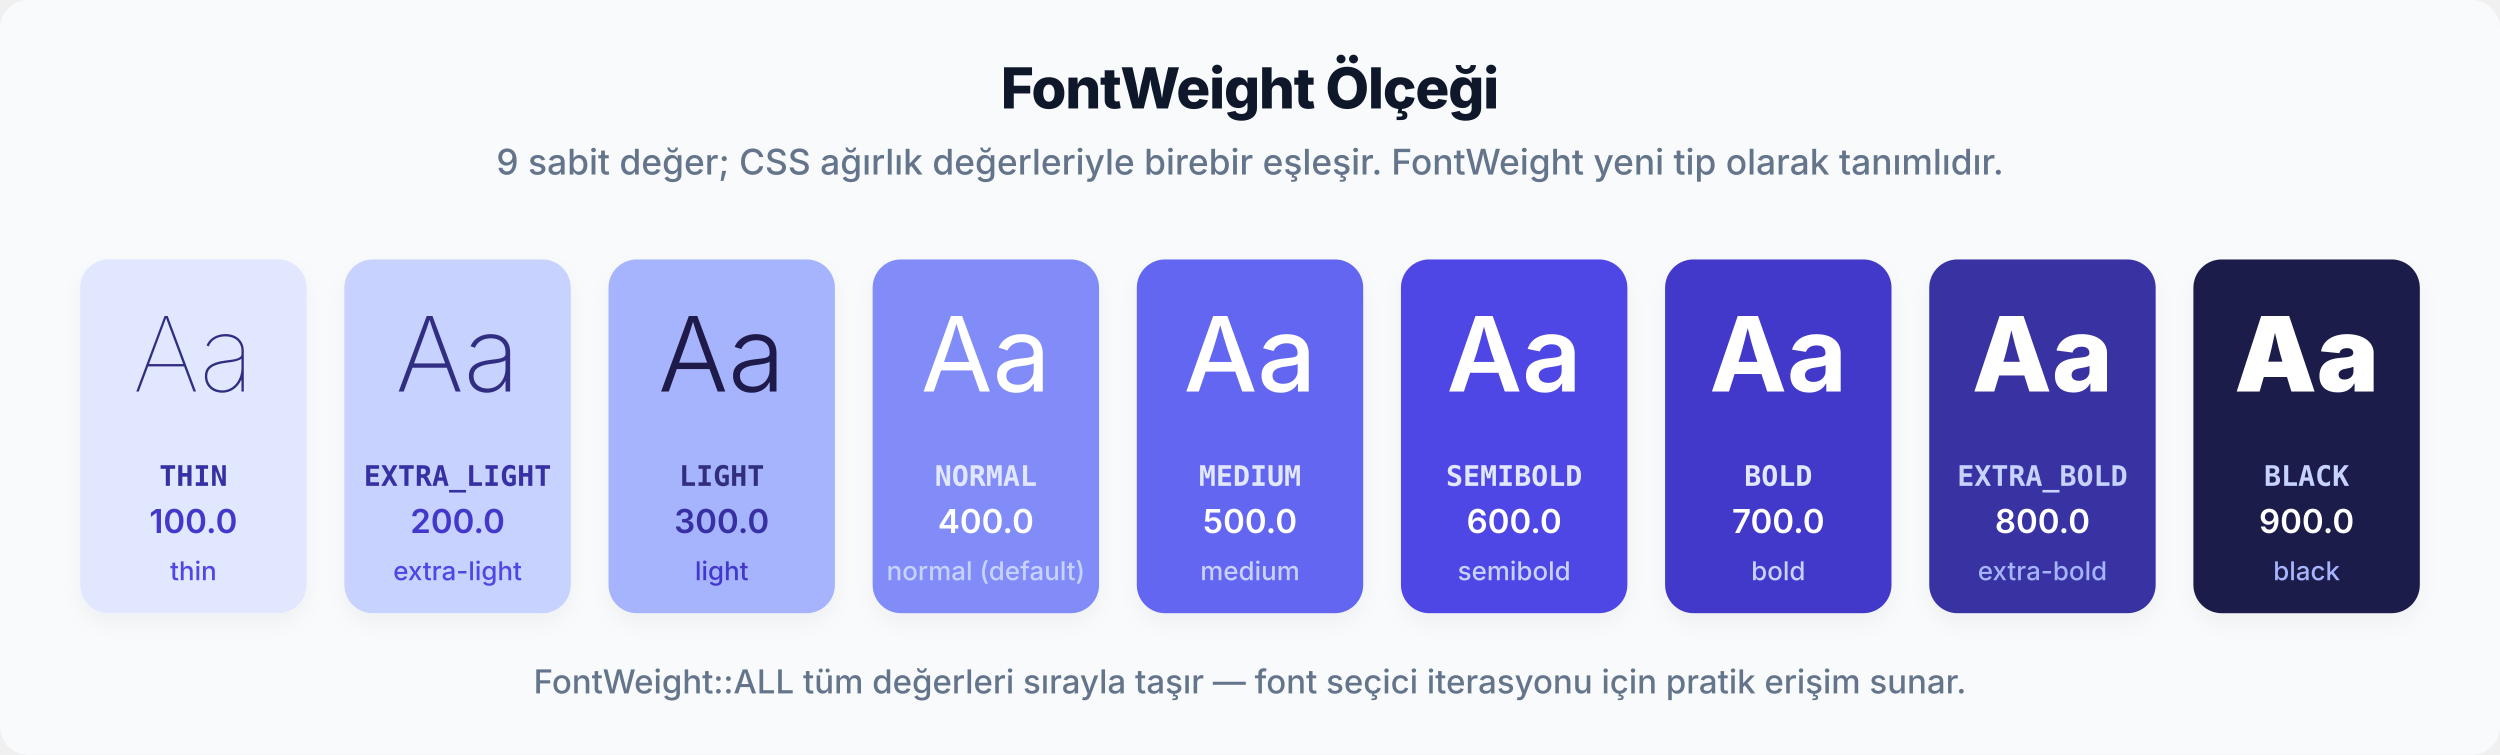
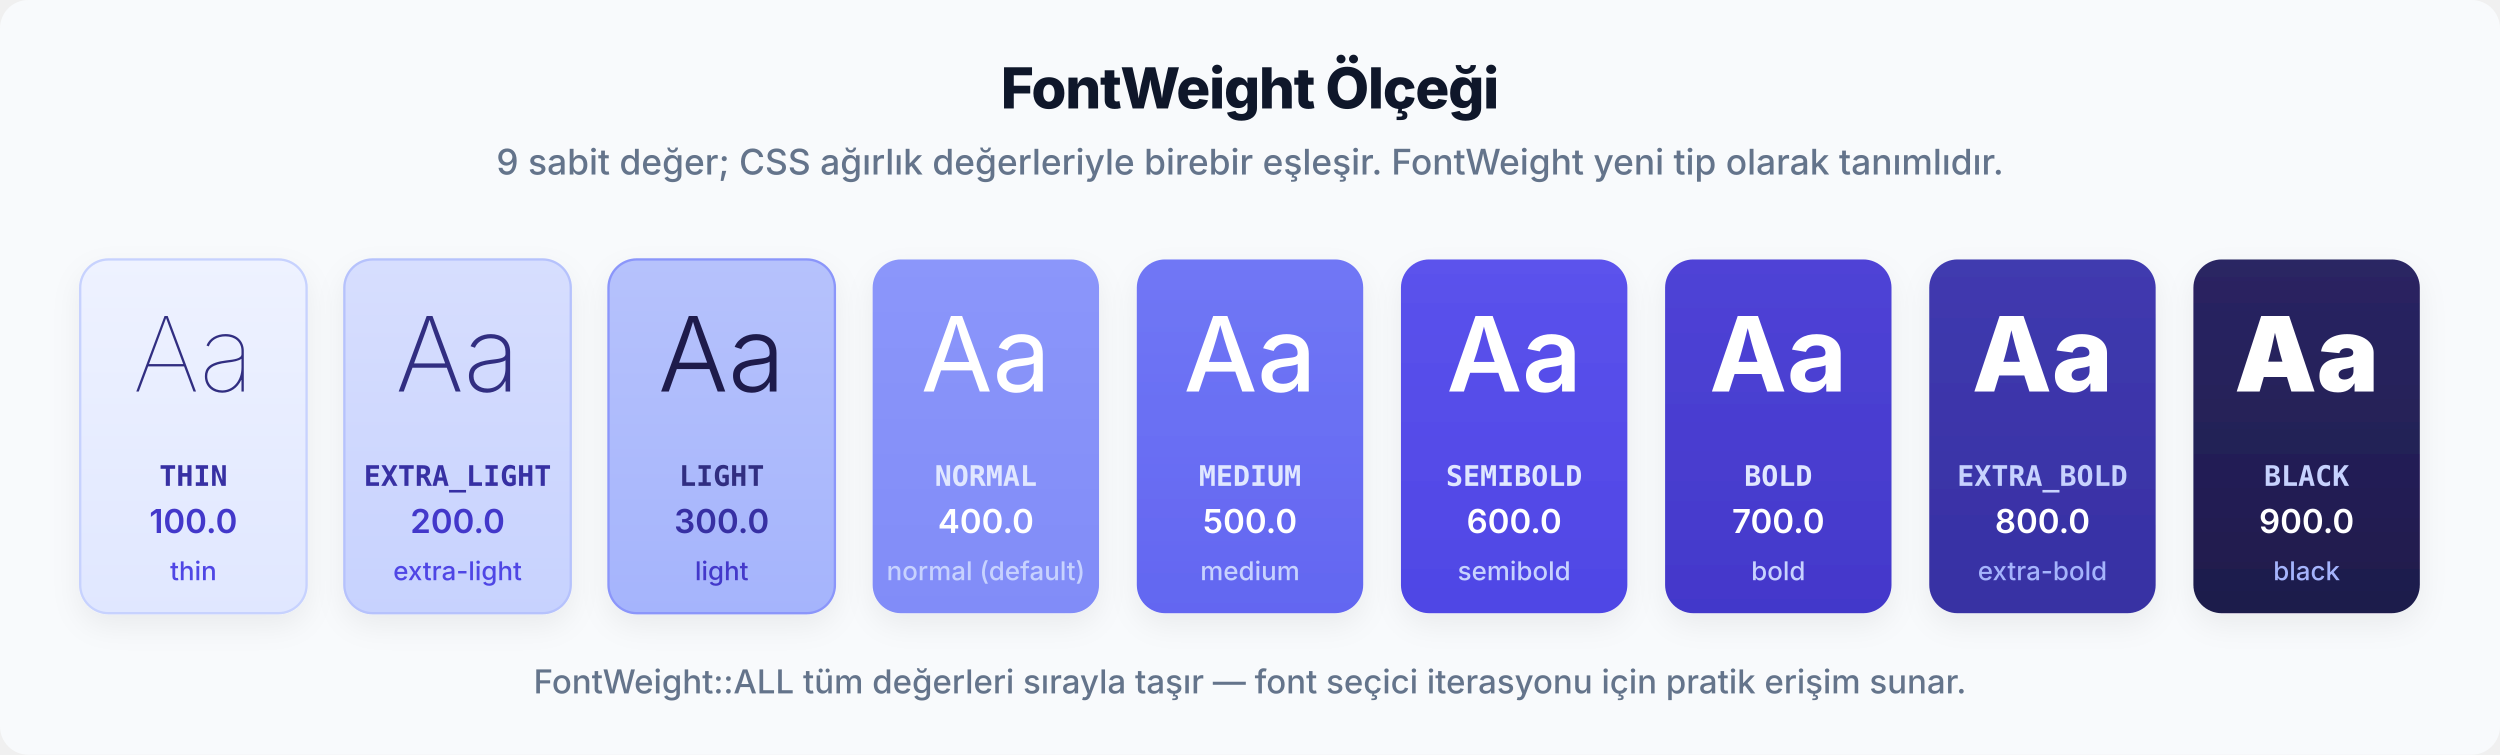
<svg xmlns="http://www.w3.org/2000/svg" viewBox="0 0 1060 320">
  <defs>
-     <filter id="shadow" x="-10%" y="-10%" width="120%" height="120%">
-       <feDropShadow dx="0" dy="4" stdDeviation="4" flood-color="#000" flood-opacity="0.04" />
+     <filter id="shadow" x="-20%" y="-20%" width="140%" height="140%">
+       <feDropShadow dx="0" dy="5" stdDeviation="6" flood-color="#0f172a" flood-opacity="0.06" />
    </filter>
+     <linearGradient id="g1" x1="0" y1="0" x2="0" y2="1">
+       <stop offset="0" stop-color="#eef2ff" />
+       <stop offset="1" stop-color="#e0e7ff" />
+     </linearGradient>
+     <linearGradient id="g2" x1="0" y1="0" x2="0" y2="1">
+       <stop offset="0" stop-color="#d7defe" />
+       <stop offset="1" stop-color="#c7d2fe" />
+     </linearGradient>
+     <linearGradient id="g3" x1="0" y1="0" x2="0" y2="1">
+       <stop offset="0" stop-color="#b6c2fc" />
+       <stop offset="1" stop-color="#a5b4fc" />
+     </linearGradient>
+     <linearGradient id="g4" x1="0" y1="0" x2="0" y2="1">
+       <stop offset="0" stop-color="#8b96fa" />
+       <stop offset="1" stop-color="#818cf8" />
+     </linearGradient>
+     <linearGradient id="g5" x1="0" y1="0" x2="0" y2="1">
+       <stop offset="0" stop-color="#7077f5" />
+       <stop offset="1" stop-color="#6366f1" />
+     </linearGradient>
+     <linearGradient id="g6" x1="0" y1="0" x2="0" y2="1">
+       <stop offset="0" stop-color="#5b52ec" />
+       <stop offset="1" stop-color="#4f46e5" />
+     </linearGradient>
+     <linearGradient id="g7" x1="0" y1="0" x2="0" y2="1">
+       <stop offset="0" stop-color="#4f43d6" />
+       <stop offset="1" stop-color="#4338ca" />
+     </linearGradient>
+     <linearGradient id="g8" x1="0" y1="0" x2="0" y2="1">
+       <stop offset="0" stop-color="#403aaf" />
+       <stop offset="1" stop-color="#3730a3" />
+     </linearGradient>
+     <linearGradient id="g9" x1="0" y1="0" x2="0" y2="1">
+       <stop offset="0" stop-color="#2a2563" />
+       <stop offset="1" stop-color="#1e1b4b" />
+     </linearGradient>
    <style>
      .title { font: 800 24px system-ui, -apple-system, sans-serif; fill: #0f172a; letter-spacing: -0.5px; text-anchor: middle; }
      .sub { font: 500 15px system-ui, -apple-system, sans-serif; fill: #64748b; text-anchor: middle; }
      .cname { font: 800 12px ui-monospace, SFMono-Regular, monospace; text-anchor: middle; }
      .cval { font: 600 14px system-ui, -apple-system, sans-serif; text-anchor: middle; }
      .csmall { font: 500 11px system-ui, -apple-system, sans-serif; text-anchor: middle; }
      .note { font: 500 14px system-ui, -apple-system, sans-serif; fill: #64748b; text-anchor: middle; }
      .card { filter: url(#shadow); rx: 12px; }
      .letter { font-family: system-ui, -apple-system, sans-serif; text-anchor: middle; }
    </style>
  </defs>
  <rect width="100%" height="100%" rx="12" fill="#f8fafc" />
  <text x="530" y="46" class="title">FontWeight Ölçeği</text>
  <text x="530" y="74" class="sub">9 sabit değer; CSS ağırlık değerleriyle birebir eşleşir. FontWeight yeni tip olarak tanımlıdır.</text>
  <g transform="translate(34, 110)">
    <g transform="translate(0, 0)">
-       <rect width="96" height="150" class="card" fill="#e0e7ff" />
+       <rect width="96" height="150" rx="12" class="card" fill="url(#g1)" stroke="#c7d2fe" stroke-width="1" />
      <text x="48" y="56" class="letter" font-size="44" font-weight="100" fill="#312e81">Aa</text>
      <text x="48" y="96" class="cname" fill="#3730a3">THIN</text>
      <text x="48" y="116" class="cval" fill="#4338ca">100.0</text>
      <text x="48" y="136" class="csmall" fill="#4f46e5">thin</text>
    </g>
    <g transform="translate(112, 0)">
-       <rect width="96" height="150" class="card" fill="#c7d2fe" />
+       <rect width="96" height="150" rx="12" class="card" fill="url(#g2)" stroke="#b6c2fc" stroke-width="1" />
      <text x="48" y="56" class="letter" font-size="44" font-weight="200" fill="#312e81">Aa</text>
      <text x="48" y="96" class="cname" fill="#3730a3">EXTRA_LIGHT</text>
      <text x="48" y="116" class="cval" fill="#4338ca">200.0</text>
      <text x="48" y="136" class="csmall" fill="#4f46e5">extra-light</text>
    </g>
    <g transform="translate(224, 0)">
-       <rect width="96" height="150" class="card" fill="#a5b4fc" />
+       <rect width="96" height="150" rx="12" class="card" fill="url(#g3)" stroke="#8b96fa" stroke-width="1" />
      <text x="48" y="56" class="letter" font-size="44" font-weight="300" fill="#1e1b4b">Aa</text>
      <text x="48" y="96" class="cname" fill="#312e81">LIGHT</text>
      <text x="48" y="116" class="cval" fill="#3730a3">300.0</text>
      <text x="48" y="136" class="csmall" fill="#4338ca">light</text>
    </g>
    <g transform="translate(336, 0)">
-       <rect width="96" height="150" class="card" fill="#818cf8" />
+       <rect width="96" height="150" rx="12" class="card" fill="url(#g4)" />
      <text x="48" y="56" class="letter" font-size="44" font-weight="400" fill="#ffffff">Aa</text>
      <text x="48" y="96" class="cname" fill="#e0e7ff">NORMAL</text>
      <text x="48" y="116" class="cval" fill="#ffffff">400.0</text>
      <text x="48" y="136" class="csmall" fill="#c7d2fe">normal (default)</text>
    </g>
    <g transform="translate(448, 0)">
-       <rect width="96" height="150" class="card" fill="#6366f1" />
+       <rect width="96" height="150" rx="12" class="card" fill="url(#g5)" />
      <text x="48" y="56" class="letter" font-size="44" font-weight="500" fill="#ffffff">Aa</text>
      <text x="48" y="96" class="cname" fill="#e0e7ff">MEDIUM</text>
      <text x="48" y="116" class="cval" fill="#ffffff">500.0</text>
      <text x="48" y="136" class="csmall" fill="#c7d2fe">medium</text>
    </g>
    <g transform="translate(560, 0)">
-       <rect width="96" height="150" class="card" fill="#4f46e5" />
+       <rect width="96" height="150" rx="12" class="card" fill="url(#g6)" />
      <text x="48" y="56" class="letter" font-size="44" font-weight="600" fill="#ffffff">Aa</text>
      <text x="48" y="96" class="cname" fill="#e0e7ff">SEMIBOLD</text>
      <text x="48" y="116" class="cval" fill="#ffffff">600.0</text>
      <text x="48" y="136" class="csmall" fill="#c7d2fe">semibold</text>
    </g>
    <g transform="translate(672, 0)">
-       <rect width="96" height="150" class="card" fill="#4338ca" />
+       <rect width="96" height="150" rx="12" class="card" fill="url(#g7)" />
      <text x="48" y="56" class="letter" font-size="44" font-weight="700" fill="#ffffff">Aa</text>
      <text x="48" y="96" class="cname" fill="#e0e7ff">BOLD</text>
      <text x="48" y="116" class="cval" fill="#ffffff">700.0</text>
      <text x="48" y="136" class="csmall" fill="#c7d2fe">bold</text>
    </g>
    <g transform="translate(784, 0)">
-       <rect width="96" height="150" class="card" fill="#3730a3" />
+       <rect width="96" height="150" rx="12" class="card" fill="url(#g8)" />
      <text x="48" y="56" class="letter" font-size="44" font-weight="800" fill="#ffffff">Aa</text>
      <text x="48" y="96" class="cname" fill="#c7d2fe">EXTRA_BOLD</text>
      <text x="48" y="116" class="cval" fill="#ffffff">800.0</text>
      <text x="48" y="136" class="csmall" fill="#a5b4fc">extra-bold</text>
    </g>
    <g transform="translate(896, 0)">
-       <rect width="96" height="150" class="card" fill="#1e1b4b" />
+       <rect width="96" height="150" rx="12" class="card" fill="url(#g9)" />
      <text x="48" y="56" class="letter" font-size="44" font-weight="900" fill="#ffffff">Aa</text>
      <text x="48" y="96" class="cname" fill="#c7d2fe">BLACK</text>
      <text x="48" y="116" class="cval" fill="#ffffff">900.0</text>
      <text x="48" y="136" class="csmall" fill="#a5b4fc">black</text>
    </g>
  </g>
  <text x="530" y="294" class="note">FontWeight::ALL tüm değerleri sırayla taşır — font seçici iterasyonu için pratik erişim sunar.</text>
</svg>
